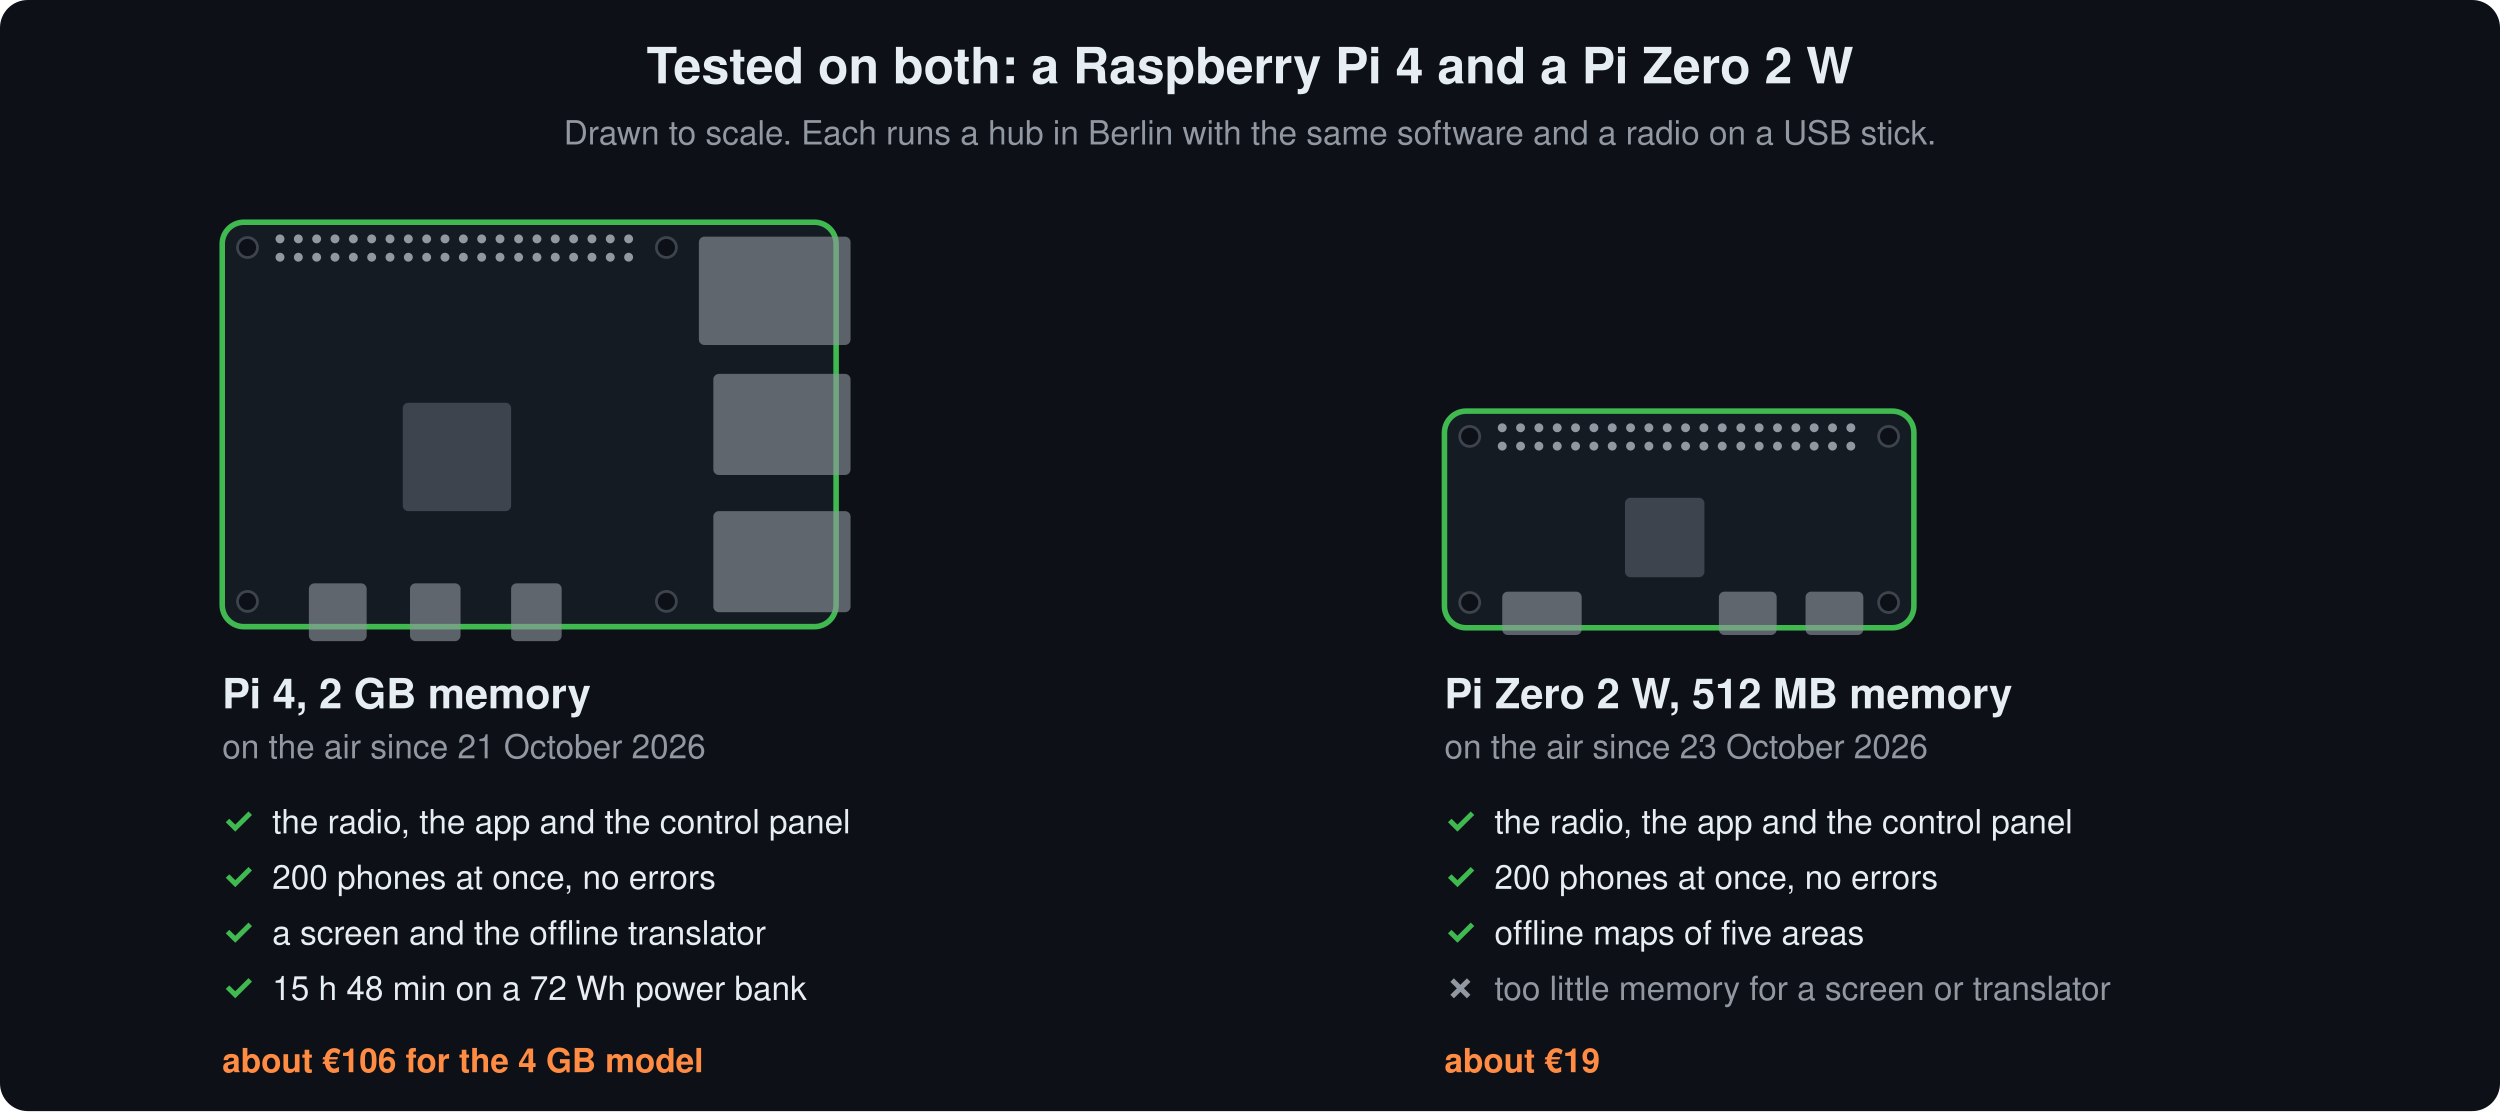
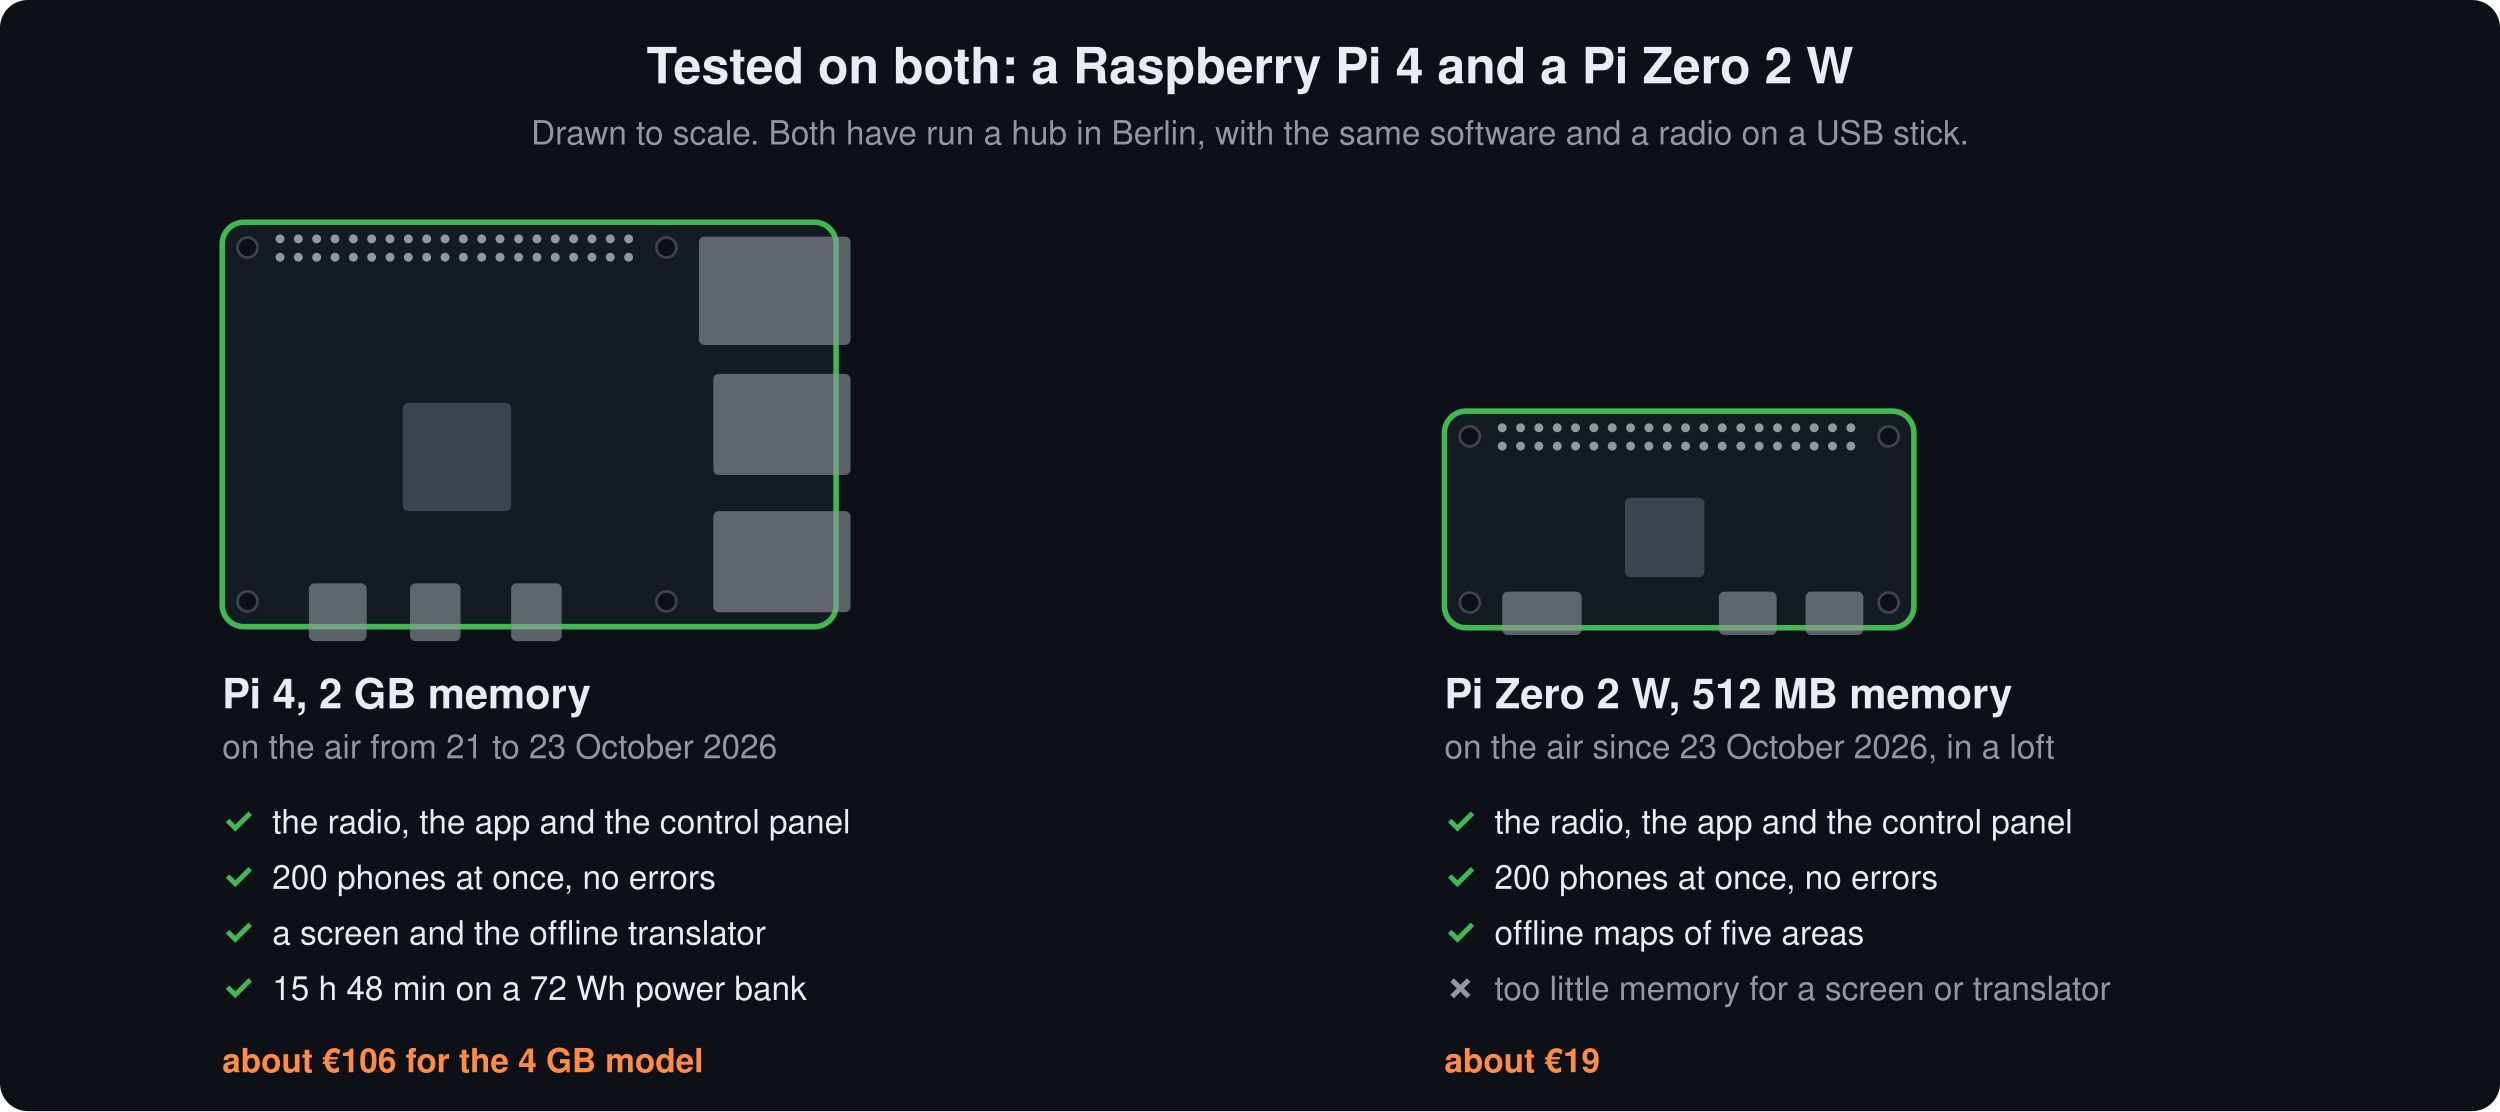
<svg xmlns="http://www.w3.org/2000/svg" width="900" height="400" viewBox="0 0 900 400" font-family="-apple-system, 'Segoe UI', Helvetica, Arial, sans-serif" role="img">
  <rect width="100%" height="100%" rx="10" fill="#0d1117" />
  <text x="450.0" y="30.0" font-size="18" fill="#e6edf3" text-anchor="middle" font-weight="bold">Tested on both: a Raspberry Pi 4 and a Pi Zero 2 W</text>
-   <text x="450.0" y="52.0" font-size="12" fill="#9198a1" text-anchor="middle" font-weight="normal">Drawn to scale. Each runs a hub in Berlin with the same software and a radio on a USB stick.</text>
+   <text x="450.0" y="52.0" font-size="12" fill="#9198a1" text-anchor="middle" font-weight="normal">Drawn to scale. Both have run a hub in Berlin, with the same software and a radio on a USB stick.</text>
  <rect x="80" y="80" width="221.0" height="145.6" rx="7.8" fill="#151b23" stroke="#3fb950" stroke-width="2" />
  <circle cx="89.1" cy="89.1" r="3.6" fill="#0d1117" stroke="#3d444d" />
  <circle cx="239.9" cy="89.1" r="3.6" fill="#0d1117" stroke="#3d444d" />
  <circle cx="89.1" cy="216.5" r="3.6" fill="#0d1117" stroke="#3d444d" />
  <circle cx="239.9" cy="216.5" r="3.6" fill="#0d1117" stroke="#3d444d" />
  <circle cx="100.8" cy="86.0" r="1.6" fill="#9198a1" />
  <circle cx="100.8" cy="92.6" r="1.6" fill="#9198a1" />
  <circle cx="107.4" cy="86.0" r="1.6" fill="#9198a1" />
  <circle cx="107.4" cy="92.6" r="1.6" fill="#9198a1" />
  <circle cx="114.0" cy="86.0" r="1.6" fill="#9198a1" />
  <circle cx="114.0" cy="92.6" r="1.6" fill="#9198a1" />
  <circle cx="120.6" cy="86.0" r="1.6" fill="#9198a1" />
  <circle cx="120.6" cy="92.6" r="1.6" fill="#9198a1" />
  <circle cx="127.2" cy="86.0" r="1.6" fill="#9198a1" />
  <circle cx="127.2" cy="92.6" r="1.6" fill="#9198a1" />
  <circle cx="133.8" cy="86.0" r="1.6" fill="#9198a1" />
  <circle cx="133.8" cy="92.6" r="1.6" fill="#9198a1" />
  <circle cx="140.4" cy="86.0" r="1.6" fill="#9198a1" />
  <circle cx="140.4" cy="92.6" r="1.6" fill="#9198a1" />
  <circle cx="147.0" cy="86.0" r="1.6" fill="#9198a1" />
  <circle cx="147.0" cy="92.6" r="1.6" fill="#9198a1" />
  <circle cx="153.6" cy="86.0" r="1.6" fill="#9198a1" />
  <circle cx="153.6" cy="92.6" r="1.6" fill="#9198a1" />
  <circle cx="160.2" cy="86.0" r="1.6" fill="#9198a1" />
  <circle cx="160.2" cy="92.6" r="1.6" fill="#9198a1" />
  <circle cx="166.8" cy="86.0" r="1.6" fill="#9198a1" />
  <circle cx="166.8" cy="92.6" r="1.6" fill="#9198a1" />
  <circle cx="173.4" cy="86.0" r="1.6" fill="#9198a1" />
  <circle cx="173.4" cy="92.6" r="1.6" fill="#9198a1" />
  <circle cx="180.0" cy="86.0" r="1.6" fill="#9198a1" />
  <circle cx="180.0" cy="92.6" r="1.6" fill="#9198a1" />
  <circle cx="186.7" cy="86.0" r="1.6" fill="#9198a1" />
  <circle cx="186.7" cy="92.6" r="1.6" fill="#9198a1" />
  <circle cx="193.3" cy="86.0" r="1.6" fill="#9198a1" />
  <circle cx="193.3" cy="92.6" r="1.6" fill="#9198a1" />
  <circle cx="199.9" cy="86.0" r="1.6" fill="#9198a1" />
  <circle cx="199.9" cy="92.6" r="1.6" fill="#9198a1" />
  <circle cx="206.5" cy="86.0" r="1.6" fill="#9198a1" />
  <circle cx="206.5" cy="92.6" r="1.6" fill="#9198a1" />
  <circle cx="213.1" cy="86.0" r="1.6" fill="#9198a1" />
  <circle cx="213.1" cy="92.6" r="1.6" fill="#9198a1" />
  <circle cx="219.7" cy="86.0" r="1.6" fill="#9198a1" />
  <circle cx="219.7" cy="92.6" r="1.6" fill="#9198a1" />
  <circle cx="226.3" cy="86.0" r="1.6" fill="#9198a1" />
  <circle cx="226.3" cy="92.6" r="1.6" fill="#9198a1" />
  <rect x="145.0" y="145.0" width="39.0" height="39.0" rx="2" fill="#3d444d" fill-opacity="1" />
  <rect x="251.6" y="85.2" width="54.6" height="39.0" rx="2" fill="#9198a1" fill-opacity="0.6" />
  <rect x="256.8" y="134.6" width="49.4" height="36.4" rx="2" fill="#9198a1" fill-opacity="0.6" />
  <rect x="256.8" y="184.0" width="49.4" height="36.4" rx="2" fill="#9198a1" fill-opacity="0.6" />
  <rect x="111.2" y="210.0" width="20.8" height="20.8" rx="2" fill="#9198a1" fill-opacity="0.6" />
  <rect x="147.6" y="210.0" width="18.2" height="20.8" rx="2" fill="#9198a1" fill-opacity="0.6" />
  <rect x="184.0" y="210.0" width="18.2" height="20.8" rx="2" fill="#9198a1" fill-opacity="0.6" />
  <rect x="520" y="148" width="169.0" height="78.0" rx="7.8" fill="#151b23" stroke="#3fb950" stroke-width="2" />
  <circle cx="529.1" cy="157.1" r="3.6" fill="#0d1117" stroke="#3d444d" />
  <circle cx="679.9" cy="157.1" r="3.6" fill="#0d1117" stroke="#3d444d" />
  <circle cx="529.1" cy="216.9" r="3.6" fill="#0d1117" stroke="#3d444d" />
  <circle cx="679.9" cy="216.9" r="3.6" fill="#0d1117" stroke="#3d444d" />
  <circle cx="540.8" cy="154.0" r="1.6" fill="#9198a1" />
  <circle cx="540.8" cy="160.6" r="1.6" fill="#9198a1" />
  <circle cx="547.4" cy="154.0" r="1.6" fill="#9198a1" />
  <circle cx="547.4" cy="160.6" r="1.6" fill="#9198a1" />
  <circle cx="554.0" cy="154.0" r="1.6" fill="#9198a1" />
  <circle cx="554.0" cy="160.6" r="1.6" fill="#9198a1" />
  <circle cx="560.6" cy="154.0" r="1.6" fill="#9198a1" />
  <circle cx="560.6" cy="160.6" r="1.6" fill="#9198a1" />
  <circle cx="567.2" cy="154.0" r="1.6" fill="#9198a1" />
  <circle cx="567.2" cy="160.6" r="1.6" fill="#9198a1" />
  <circle cx="573.8" cy="154.0" r="1.6" fill="#9198a1" />
  <circle cx="573.8" cy="160.6" r="1.6" fill="#9198a1" />
  <circle cx="580.4" cy="154.0" r="1.6" fill="#9198a1" />
  <circle cx="580.4" cy="160.6" r="1.6" fill="#9198a1" />
  <circle cx="587.0" cy="154.0" r="1.6" fill="#9198a1" />
  <circle cx="587.0" cy="160.6" r="1.6" fill="#9198a1" />
  <circle cx="593.6" cy="154.0" r="1.6" fill="#9198a1" />
  <circle cx="593.6" cy="160.6" r="1.6" fill="#9198a1" />
  <circle cx="600.2" cy="154.0" r="1.6" fill="#9198a1" />
  <circle cx="600.2" cy="160.6" r="1.6" fill="#9198a1" />
  <circle cx="606.8" cy="154.0" r="1.6" fill="#9198a1" />
  <circle cx="606.8" cy="160.6" r="1.6" fill="#9198a1" />
  <circle cx="613.4" cy="154.0" r="1.6" fill="#9198a1" />
  <circle cx="613.4" cy="160.6" r="1.6" fill="#9198a1" />
  <circle cx="620.0" cy="154.0" r="1.6" fill="#9198a1" />
  <circle cx="620.0" cy="160.6" r="1.6" fill="#9198a1" />
  <circle cx="626.7" cy="154.0" r="1.6" fill="#9198a1" />
  <circle cx="626.7" cy="160.6" r="1.6" fill="#9198a1" />
  <circle cx="633.3" cy="154.0" r="1.6" fill="#9198a1" />
  <circle cx="633.3" cy="160.6" r="1.6" fill="#9198a1" />
  <circle cx="639.9" cy="154.0" r="1.6" fill="#9198a1" />
  <circle cx="639.9" cy="160.6" r="1.6" fill="#9198a1" />
  <circle cx="646.5" cy="154.0" r="1.6" fill="#9198a1" />
  <circle cx="646.5" cy="160.6" r="1.6" fill="#9198a1" />
  <circle cx="653.1" cy="154.0" r="1.6" fill="#9198a1" />
  <circle cx="653.1" cy="160.6" r="1.6" fill="#9198a1" />
  <circle cx="659.7" cy="154.0" r="1.6" fill="#9198a1" />
  <circle cx="659.7" cy="160.6" r="1.6" fill="#9198a1" />
  <circle cx="666.3" cy="154.0" r="1.6" fill="#9198a1" />
  <circle cx="666.3" cy="160.6" r="1.6" fill="#9198a1" />
  <rect x="585.0" y="179.2" width="28.6" height="28.6" rx="2" fill="#3d444d" fill-opacity="1" />
  <rect x="540.8" y="213.0" width="28.6" height="15.6" rx="2" fill="#9198a1" fill-opacity="0.6" />
  <rect x="618.8" y="213.0" width="20.8" height="15.6" rx="2" fill="#9198a1" fill-opacity="0.6" />
  <rect x="650.0" y="213.0" width="20.8" height="15.6" rx="2" fill="#9198a1" fill-opacity="0.6" />
  <text x="80.0" y="255.0" font-size="15" fill="#e6edf3" text-anchor="start" font-weight="bold">Pi 4, 2 GB memory</text>
-   <text x="80.0" y="273.0" font-size="12" fill="#9198a1" text-anchor="start" font-weight="normal">on the air since 21 October 2026</text>
+   <text x="80.0" y="273.0" font-size="12" fill="#9198a1" text-anchor="start" font-weight="normal">on the air from 21 to 23 October 2026</text>
  <text x="80.0" y="300.0" font-size="13" fill="#3fb950" text-anchor="start" font-weight="bold">✓</text>
  <text x="98.0" y="300.0" font-size="12" fill="#e6edf3" text-anchor="start" font-weight="normal">the radio, the app and the control panel</text>
  <text x="80.0" y="320.0" font-size="13" fill="#3fb950" text-anchor="start" font-weight="bold">✓</text>
  <text x="98.0" y="320.0" font-size="12" fill="#e6edf3" text-anchor="start" font-weight="normal">200 phones at once, no errors</text>
  <text x="80.0" y="340.0" font-size="13" fill="#3fb950" text-anchor="start" font-weight="bold">✓</text>
  <text x="98.0" y="340.0" font-size="12" fill="#e6edf3" text-anchor="start" font-weight="normal">a screen and the offline translator</text>
  <text x="80.0" y="360.0" font-size="13" fill="#3fb950" text-anchor="start" font-weight="bold">✓</text>
  <text x="98.0" y="360.0" font-size="12" fill="#e6edf3" text-anchor="start" font-weight="normal">15 h 48 min on a 72 Wh power bank</text>
  <text x="80.0" y="386.0" font-size="12" fill="#ff8c42" text-anchor="start" font-weight="bold">about €106 for the 4 GB model</text>
  <text x="520.0" y="255.0" font-size="15" fill="#e6edf3" text-anchor="start" font-weight="bold">Pi Zero 2 W, 512 MB memory</text>
-   <text x="520.0" y="273.0" font-size="12" fill="#9198a1" text-anchor="start" font-weight="normal">on the air since 23 October 2026</text>
+   <text x="520.0" y="273.0" font-size="12" fill="#9198a1" text-anchor="start" font-weight="normal">on the air since 23 October 2026, in a loft</text>
  <text x="520.0" y="300.0" font-size="13" fill="#3fb950" text-anchor="start" font-weight="bold">✓</text>
  <text x="538.0" y="300.0" font-size="12" fill="#e6edf3" text-anchor="start" font-weight="normal">the radio, the app and the control panel</text>
  <text x="520.0" y="320.0" font-size="13" fill="#3fb950" text-anchor="start" font-weight="bold">✓</text>
  <text x="538.0" y="320.0" font-size="12" fill="#e6edf3" text-anchor="start" font-weight="normal">200 phones at once, no errors</text>
  <text x="520.0" y="340.0" font-size="13" fill="#3fb950" text-anchor="start" font-weight="bold">✓</text>
  <text x="538.0" y="340.0" font-size="12" fill="#e6edf3" text-anchor="start" font-weight="normal">offline maps of five areas</text>
  <text x="520.0" y="360.0" font-size="13" fill="#9198a1" text-anchor="start" font-weight="bold">✗</text>
  <text x="538.0" y="360.0" font-size="12" fill="#9198a1" text-anchor="start" font-weight="normal">too little memory for a screen or translator</text>
  <text x="520.0" y="386.0" font-size="12" fill="#ff8c42" text-anchor="start" font-weight="bold">about €19</text>
</svg>
